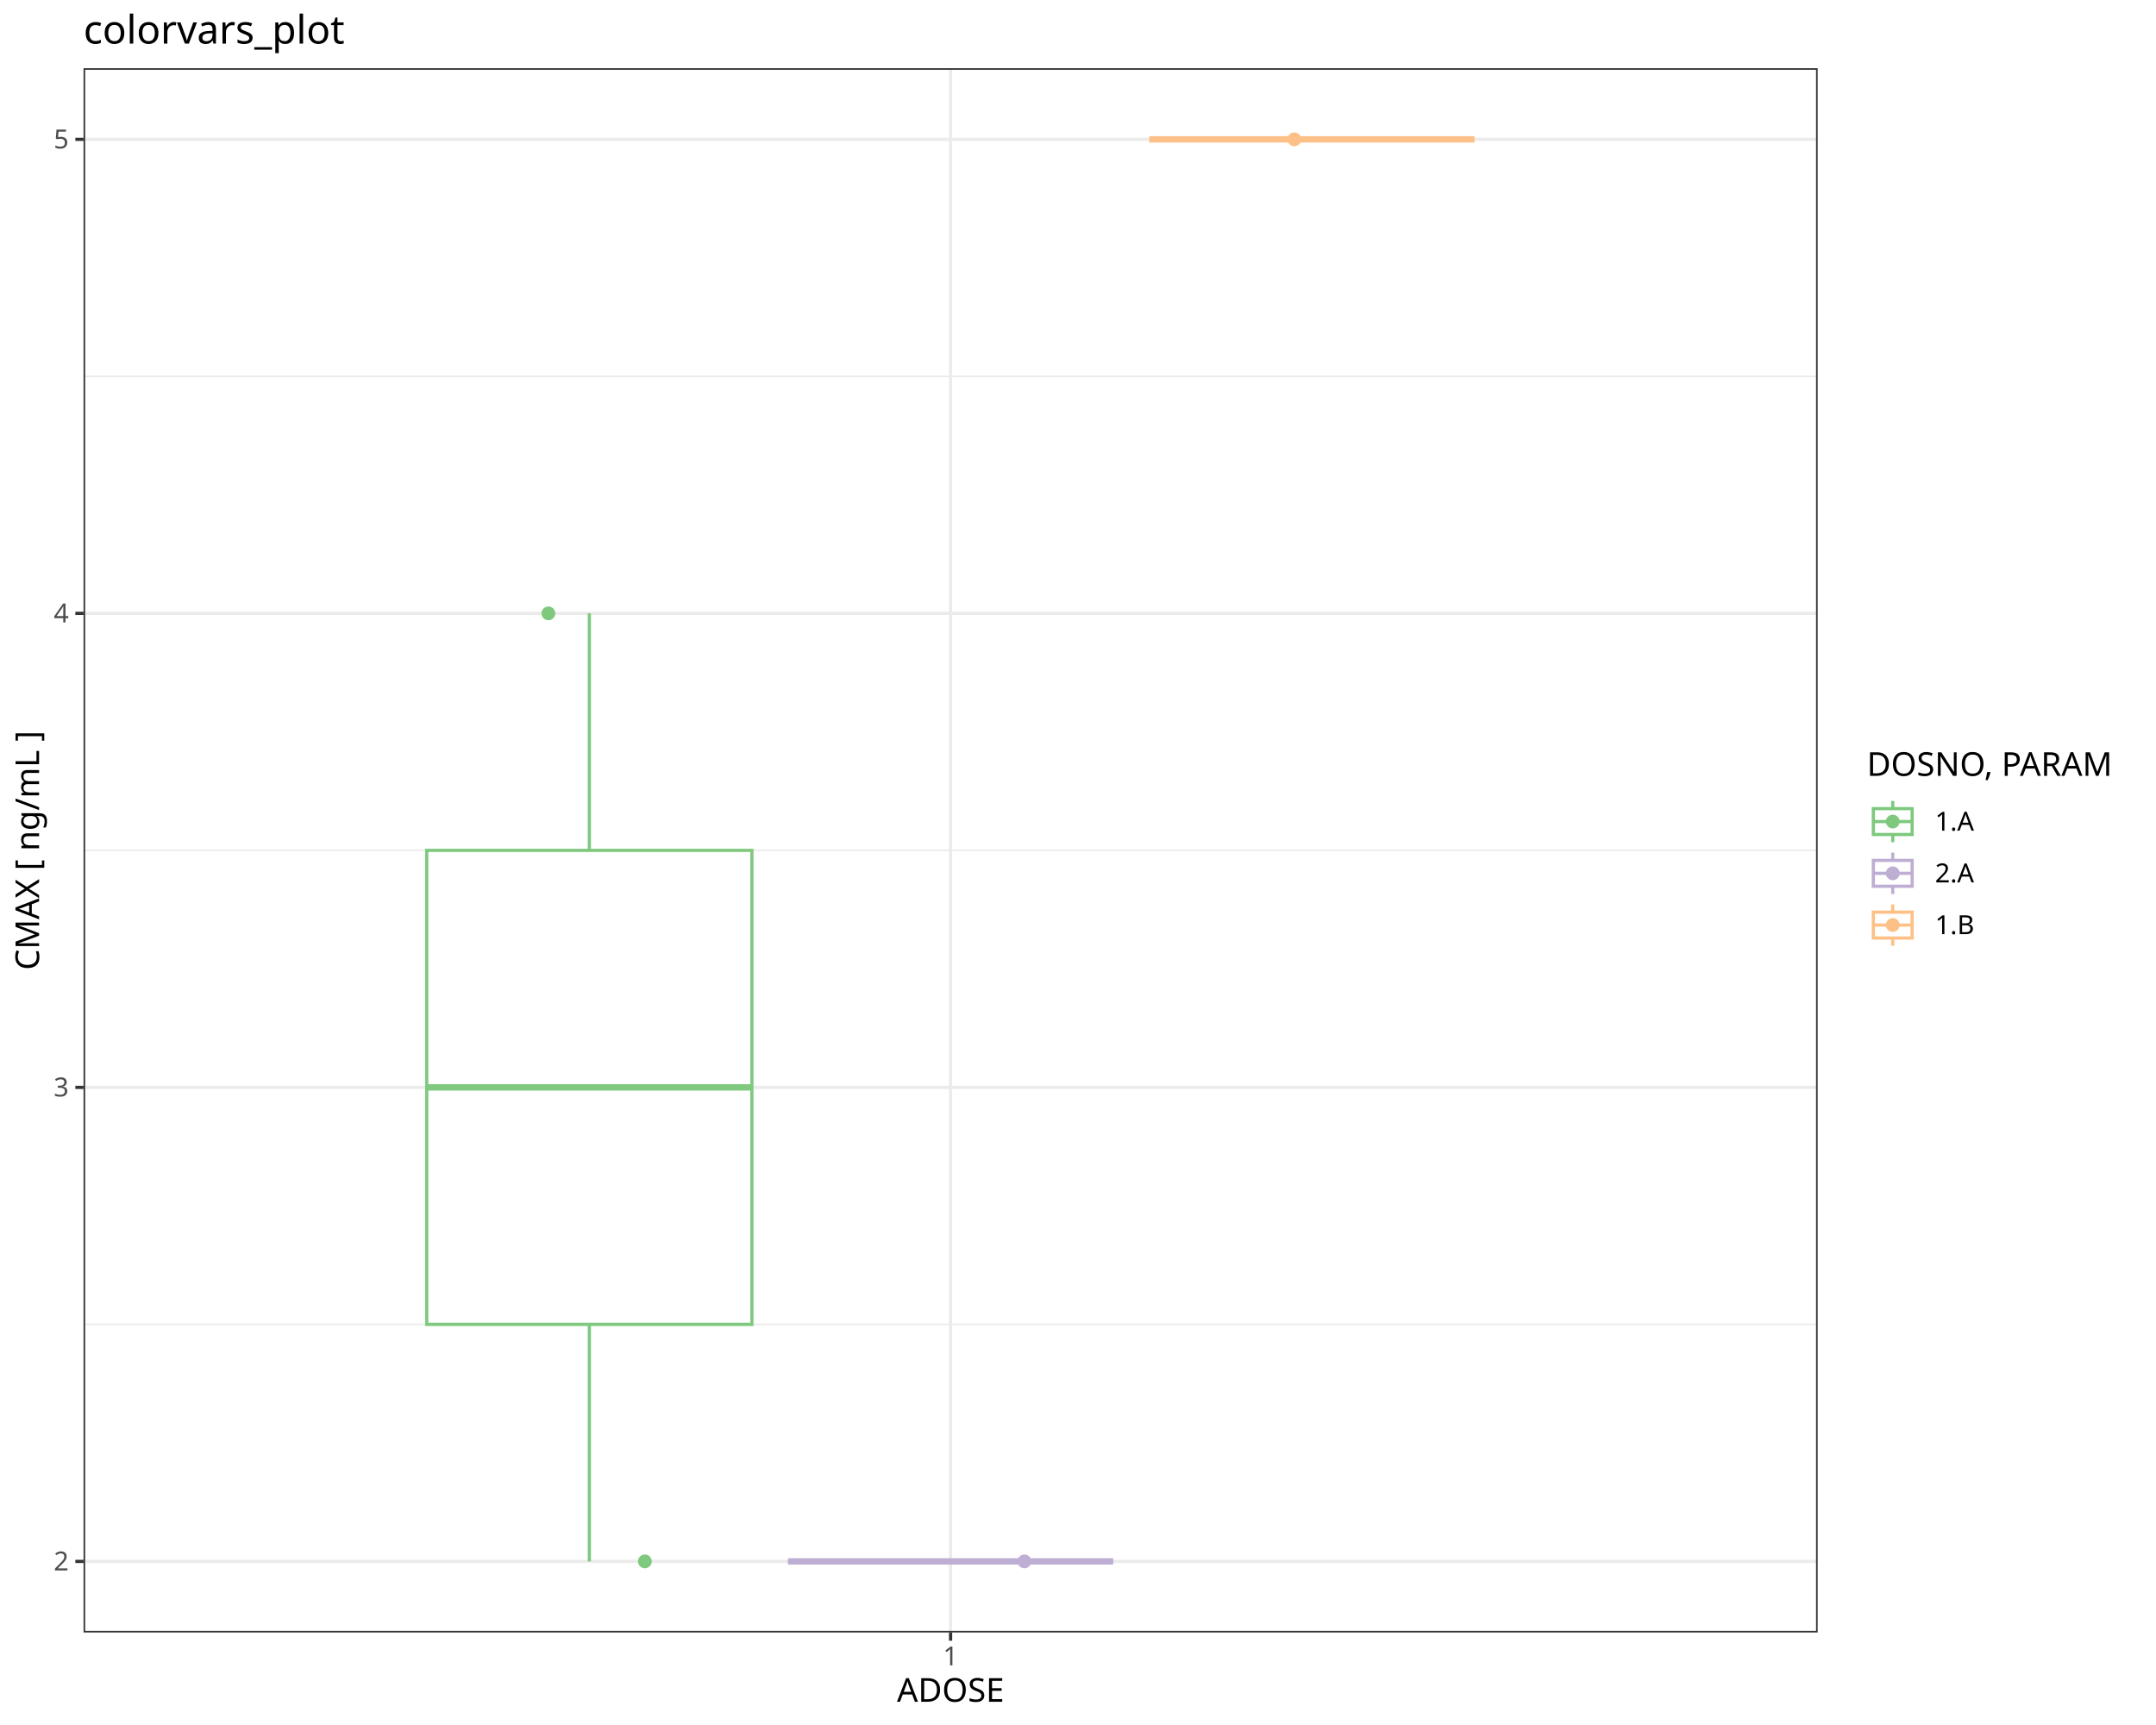
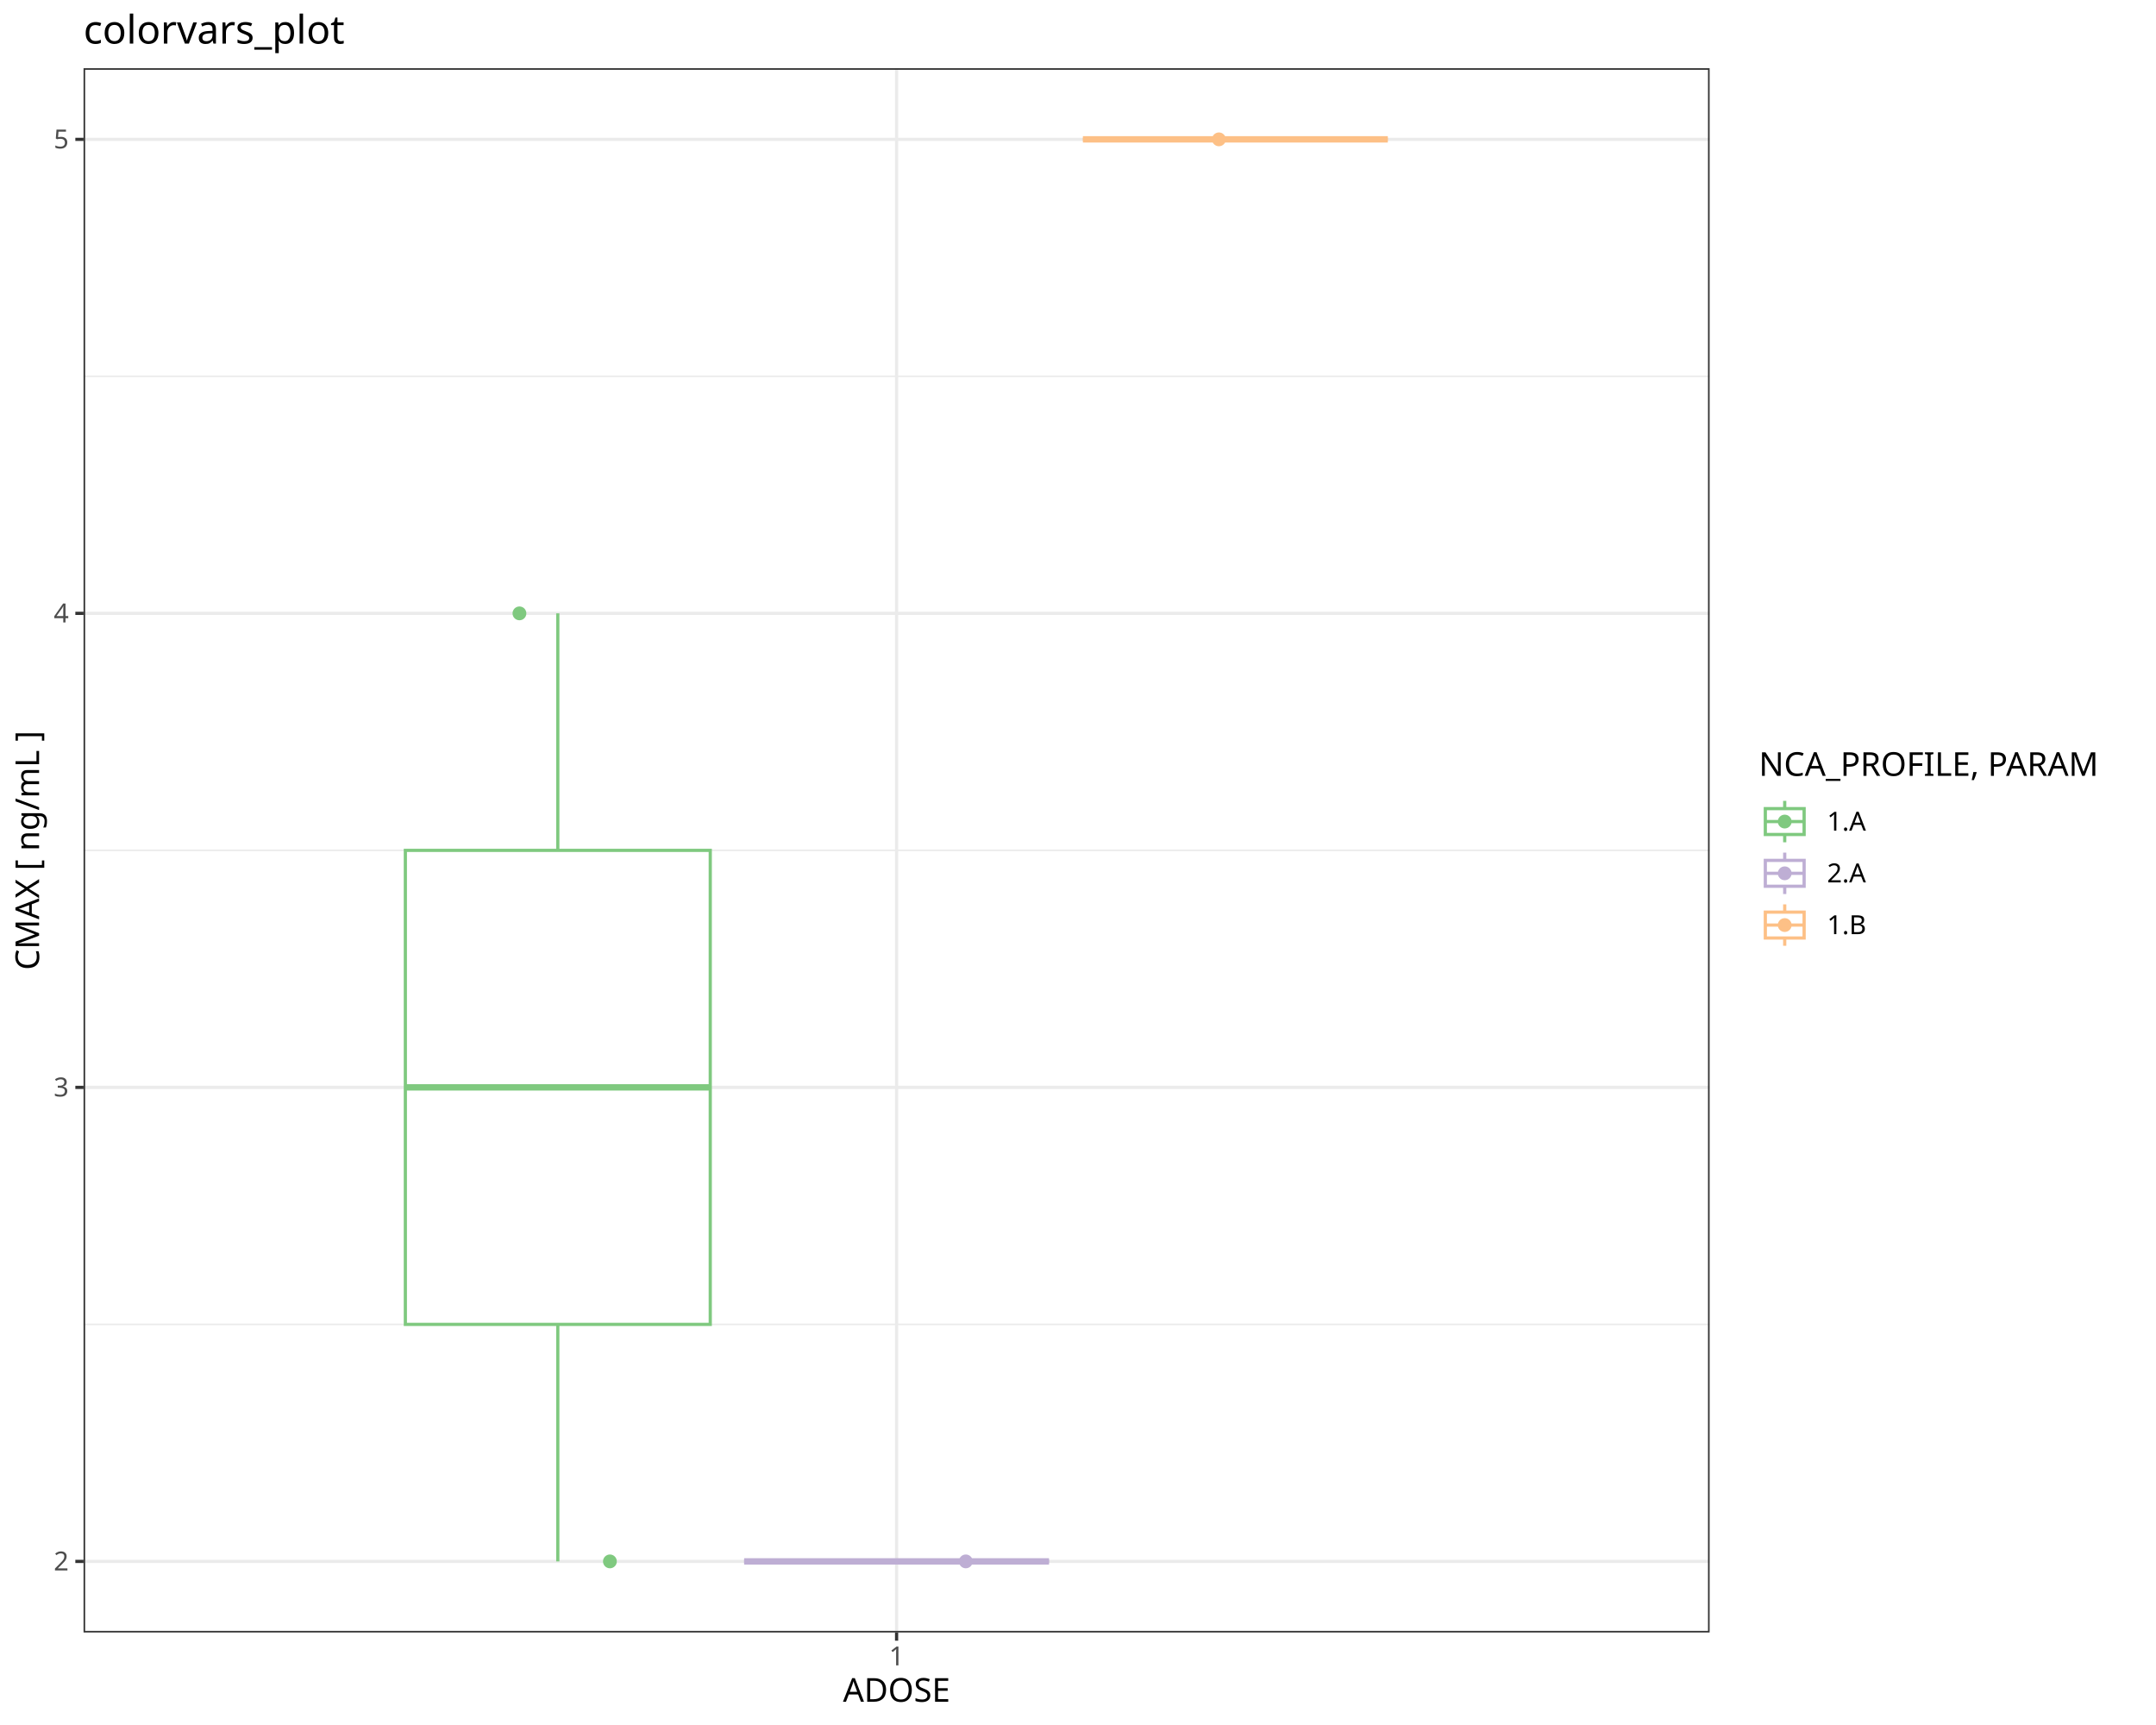
<svg xmlns="http://www.w3.org/2000/svg" class="svglite" data-engine-version="2.0" width="720.00pt" height="576.00pt" viewBox="0 0 720.00 576.00">
  <defs>
    <style type="text/css">
    .svglite line, .svglite polyline, .svglite polygon, .svglite path, .svglite rect, .svglite circle {
      fill: none;
      stroke: #000000;
      stroke-linecap: round;
      stroke-linejoin: round;
      stroke-miterlimit: 10.00;
    }
  </style>
  </defs>
  <rect width="100%" height="100%" style="stroke: none; fill: #FFFFFF;" />
  <defs>
    <clipPath id="cpMC4wMHw3MjAuMDB8MC4wMHw1NzYuMDA=">
      <rect x="0.00" y="0.00" width="720.00" height="576.00" />
    </clipPath>
  </defs>
  <g clip-path="url(#cpMC4wMHw3MjAuMDB8MC4wMHw1NzYuMDA=)">
-     <rect x="-0" y="0.00" width="720.00" height="576.00" style="stroke-width: 1.07; stroke: #FFFFFF; fill: #FFFFFF;" />
+     <rect x="0.00" y="0.00" width="720.00" height="576.00" style="stroke-width: 1.07; stroke: #FFFFFF; fill: #FFFFFF;" />
  </g>
  <defs>
-     <clipPath id="cpMjcuOTB8NjA3LjAxfDIyLjc4fDU0NS4xMQ==">
-       <rect x="27.90" y="22.78" width="579.11" height="522.33" />
+     <clipPath id="cpMjcuOTB8NTcwLjkzfDIyLjc4fDU0NS4xMQ==">
+       <rect x="27.90" y="22.78" width="543.03" height="522.33" />
    </clipPath>
  </defs>
-   <g clip-path="url(#cpMjcuOTB8NjA3LjAxfDIyLjc4fDU0NS4xMQ==)">
-     <rect x="27.90" y="22.78" width="579.11" height="522.33" style="stroke-width: 1.07; stroke: none; fill: #FFFFFF;" />
-     <polyline points="27.90,442.23 607.01,442.23 " style="stroke-width: 0.53; stroke: #EBEBEB; stroke-linecap: butt;" />
-     <polyline points="27.90,283.95 607.01,283.95 " style="stroke-width: 0.53; stroke: #EBEBEB; stroke-linecap: butt;" />
-     <polyline points="27.90,125.67 607.01,125.67 " style="stroke-width: 0.53; stroke: #EBEBEB; stroke-linecap: butt;" />
-     <polyline points="27.90,521.37 607.01,521.37 " style="stroke-width: 1.07; stroke: #EBEBEB; stroke-linecap: butt;" />
-     <polyline points="27.90,363.09 607.01,363.09 " style="stroke-width: 1.07; stroke: #EBEBEB; stroke-linecap: butt;" />
-     <polyline points="27.90,204.81 607.01,204.81 " style="stroke-width: 1.07; stroke: #EBEBEB; stroke-linecap: butt;" />
-     <polyline points="27.90,46.53 607.01,46.53 " style="stroke-width: 1.07; stroke: #EBEBEB; stroke-linecap: butt;" />
-     <polyline points="317.45,545.11 317.45,22.78 " style="stroke-width: 1.07; stroke: #EBEBEB; stroke-linecap: butt;" />
-     <line x1="196.81" y1="283.95" x2="196.81" y2="204.81" style="stroke-width: 1.07; stroke: #7FC97F; stroke-linecap: butt;" />
-     <line x1="196.81" y1="442.23" x2="196.81" y2="521.37" style="stroke-width: 1.07; stroke: #7FC97F; stroke-linecap: butt;" />
-     <polygon points="142.51,283.95 142.51,442.23 251.10,442.23 251.10,283.95 142.51,283.95 " style="stroke-width: 1.07; stroke: #7FC97F; stroke-linecap: butt; stroke-linejoin: miter; fill: #FFFFFF;" />
-     <line x1="142.51" y1="363.09" x2="251.10" y2="363.09" style="stroke-width: 2.13; stroke: #7FC97F; stroke-linecap: butt; stroke-linejoin: miter;" />
-     <line x1="317.45" y1="521.37" x2="317.45" y2="521.37" style="stroke-width: 1.07; stroke: #BEAED4; stroke-linecap: butt;" />
-     <line x1="317.45" y1="521.37" x2="317.45" y2="521.37" style="stroke-width: 1.07; stroke: #BEAED4; stroke-linecap: butt;" />
-     <polygon points="263.16,521.37 263.16,521.37 371.74,521.37 371.74,521.37 263.16,521.37 " style="stroke-width: 1.07; stroke: #BEAED4; stroke-linecap: butt; stroke-linejoin: miter; fill: #FFFFFF;" />
-     <line x1="263.16" y1="521.37" x2="371.74" y2="521.37" style="stroke-width: 2.13; stroke: #BEAED4; stroke-linecap: butt; stroke-linejoin: miter;" />
-     <line x1="438.10" y1="46.53" x2="438.10" y2="46.53" style="stroke-width: 1.07; stroke: #FDC086; stroke-linecap: butt;" />
-     <line x1="438.10" y1="46.53" x2="438.10" y2="46.53" style="stroke-width: 1.07; stroke: #FDC086; stroke-linecap: butt;" />
-     <polygon points="383.81,46.53 383.81,46.53 492.39,46.53 492.39,46.53 383.81,46.53 " style="stroke-width: 1.07; stroke: #FDC086; stroke-linecap: butt; stroke-linejoin: miter; fill: #FFFFFF;" />
-     <line x1="383.81" y1="46.53" x2="492.39" y2="46.53" style="stroke-width: 2.13; stroke: #FDC086; stroke-linecap: butt; stroke-linejoin: miter;" />
-     <circle cx="183.14" cy="204.81" r="1.95" style="stroke-width: 0.71; stroke: #7FC97F; fill: #7FC97F;" />
-     <circle cx="215.36" cy="521.37" r="1.95" style="stroke-width: 0.71; stroke: #7FC97F; fill: #7FC97F;" />
-     <circle cx="432.24" cy="46.53" r="1.95" style="stroke-width: 0.71; stroke: #FDC086; fill: #FDC086;" />
-     <circle cx="342.10" cy="521.37" r="1.95" style="stroke-width: 0.71; stroke: #BEAED4; fill: #BEAED4;" />
-     <rect x="27.90" y="22.78" width="579.11" height="522.33" style="stroke-width: 1.07; stroke: #333333;" />
+   <g clip-path="url(#cpMjcuOTB8NTcwLjkzfDIyLjc4fDU0NS4xMQ==)">
+     <rect x="27.90" y="22.78" width="543.03" height="522.33" style="stroke-width: 1.07; stroke: none; fill: #FFFFFF;" />
+     <polyline points="27.90,442.23 570.93,442.23 " style="stroke-width: 0.53; stroke: #EBEBEB; stroke-linecap: butt;" />
+     <polyline points="27.90,283.95 570.93,283.95 " style="stroke-width: 0.53; stroke: #EBEBEB; stroke-linecap: butt;" />
+     <polyline points="27.90,125.67 570.93,125.67 " style="stroke-width: 0.53; stroke: #EBEBEB; stroke-linecap: butt;" />
+     <polyline points="27.90,521.37 570.93,521.37 " style="stroke-width: 1.07; stroke: #EBEBEB; stroke-linecap: butt;" />
+     <polyline points="27.90,363.09 570.93,363.09 " style="stroke-width: 1.07; stroke: #EBEBEB; stroke-linecap: butt;" />
+     <polyline points="27.90,204.81 570.93,204.81 " style="stroke-width: 1.07; stroke: #EBEBEB; stroke-linecap: butt;" />
+     <polyline points="27.90,46.53 570.93,46.53 " style="stroke-width: 1.07; stroke: #EBEBEB; stroke-linecap: butt;" />
+     <polyline points="299.42,545.11 299.42,22.78 " style="stroke-width: 1.07; stroke: #EBEBEB; stroke-linecap: butt;" />
+     <line x1="186.28" y1="283.95" x2="186.28" y2="204.81" style="stroke-width: 1.07; stroke: #7FC97F; stroke-linecap: butt;" />
+     <line x1="186.28" y1="442.23" x2="186.28" y2="521.37" style="stroke-width: 1.07; stroke: #7FC97F; stroke-linecap: butt;" />
+     <polygon points="135.37,283.95 135.37,442.23 237.19,442.23 237.19,283.95 135.37,283.95 " style="stroke-width: 1.07; stroke: #7FC97F; stroke-linecap: butt; stroke-linejoin: miter; fill: #FFFFFF;" />
+     <line x1="135.37" y1="363.09" x2="237.19" y2="363.09" style="stroke-width: 2.13; stroke: #7FC97F; stroke-linecap: butt; stroke-linejoin: miter;" />
+     <line x1="299.42" y1="521.37" x2="299.42" y2="521.37" style="stroke-width: 1.07; stroke: #BEAED4; stroke-linecap: butt;" />
+     <line x1="299.42" y1="521.37" x2="299.42" y2="521.37" style="stroke-width: 1.07; stroke: #BEAED4; stroke-linecap: butt;" />
+     <polygon points="248.51,521.37 248.51,521.37 350.32,521.37 350.32,521.37 248.51,521.37 " style="stroke-width: 1.07; stroke: #BEAED4; stroke-linecap: butt; stroke-linejoin: miter; fill: #FFFFFF;" />
+     <line x1="248.51" y1="521.37" x2="350.32" y2="521.37" style="stroke-width: 2.13; stroke: #BEAED4; stroke-linecap: butt; stroke-linejoin: miter;" />
+     <line x1="412.55" y1="46.53" x2="412.55" y2="46.53" style="stroke-width: 1.07; stroke: #FDC086; stroke-linecap: butt;" />
+     <line x1="412.55" y1="46.53" x2="412.55" y2="46.53" style="stroke-width: 1.07; stroke: #FDC086; stroke-linecap: butt;" />
+     <polygon points="361.64,46.53 361.64,46.53 463.46,46.53 463.46,46.53 361.64,46.53 " style="stroke-width: 1.07; stroke: #FDC086; stroke-linecap: butt; stroke-linejoin: miter; fill: #FFFFFF;" />
+     <line x1="361.64" y1="46.53" x2="463.46" y2="46.53" style="stroke-width: 2.13; stroke: #FDC086; stroke-linecap: butt; stroke-linejoin: miter;" />
+     <circle cx="173.47" cy="204.81" r="1.95" style="stroke-width: 0.71; stroke: #7FC97F; fill: #7FC97F;" />
+     <circle cx="203.68" cy="521.37" r="1.95" style="stroke-width: 0.71; stroke: #7FC97F; fill: #7FC97F;" />
+     <circle cx="407.06" cy="46.53" r="1.95" style="stroke-width: 0.71; stroke: #FDC086; fill: #FDC086;" />
+     <circle cx="322.53" cy="521.37" r="1.95" style="stroke-width: 0.71; stroke: #BEAED4; fill: #BEAED4;" />
+     <rect x="27.90" y="22.78" width="543.03" height="522.33" style="stroke-width: 1.07; stroke: #333333;" />
  </g>
  <g clip-path="url(#cpMC4wMHw3MjAuMDB8MC4wMHw1NzYuMDA=)">
    <text x="22.97" y="524.40" text-anchor="end" style="font-size: 8.80px; fill: #4D4D4D; font-family: sans;" textLength="4.89px" lengthAdjust="spacingAndGlyphs">2</text>
    <text x="22.97" y="366.12" text-anchor="end" style="font-size: 8.80px; fill: #4D4D4D; font-family: sans;" textLength="4.89px" lengthAdjust="spacingAndGlyphs">3</text>
    <text x="22.97" y="207.84" text-anchor="end" style="font-size: 8.80px; fill: #4D4D4D; font-family: sans;" textLength="4.89px" lengthAdjust="spacingAndGlyphs">4</text>
    <text x="22.97" y="49.55" text-anchor="end" style="font-size: 8.80px; fill: #4D4D4D; font-family: sans;" textLength="4.89px" lengthAdjust="spacingAndGlyphs">5</text>
    <polyline points="25.16,521.37 27.90,521.37 " style="stroke-width: 1.07; stroke: #333333; stroke-linecap: butt;" />
    <polyline points="25.16,363.09 27.90,363.09 " style="stroke-width: 1.07; stroke: #333333; stroke-linecap: butt;" />
    <polyline points="25.16,204.81 27.90,204.81 " style="stroke-width: 1.07; stroke: #333333; stroke-linecap: butt;" />
    <polyline points="25.16,46.53 27.90,46.53 " style="stroke-width: 1.07; stroke: #333333; stroke-linecap: butt;" />
-     <polyline points="317.45,547.85 317.45,545.11 " style="stroke-width: 1.07; stroke: #333333; stroke-linecap: butt;" />
-     <text x="317.45" y="556.10" text-anchor="middle" style="font-size: 8.80px; fill: #4D4D4D; font-family: sans;" textLength="4.89px" lengthAdjust="spacingAndGlyphs">1</text>
-     <text x="317.45" y="568.24" text-anchor="middle" style="font-size: 11.00px; font-family: sans;" textLength="38.52px" lengthAdjust="spacingAndGlyphs">ADOSE</text>
+     <polyline points="299.42,547.85 299.42,545.11 " style="stroke-width: 1.07; stroke: #333333; stroke-linecap: butt;" />
+     <text x="299.42" y="556.10" text-anchor="middle" style="font-size: 8.80px; fill: #4D4D4D; font-family: sans;" textLength="4.89px" lengthAdjust="spacingAndGlyphs">1</text>
+     <text x="299.42" y="568.24" text-anchor="middle" style="font-size: 11.00px; font-family: sans;" textLength="38.52px" lengthAdjust="spacingAndGlyphs">ADOSE</text>
    <text transform="translate(13.05,283.95) rotate(-90)" text-anchor="middle" style="font-size: 11.00px; font-family: sans;" textLength="80.70px" lengthAdjust="spacingAndGlyphs">CMAX  [ ng/mL ]</text>
-     <rect x="617.97" y="244.88" width="96.55" height="78.13" style="stroke-width: 1.07; stroke: none; fill: #FFFFFF;" />
-     <text x="623.45" y="259.07" style="font-size: 11.00px; font-family: sans;" textLength="85.60px" lengthAdjust="spacingAndGlyphs">DOSNO, PARAM</text>
-     <rect x="623.45" y="265.69" width="17.28" height="17.28" style="stroke-width: 1.07; stroke: none; fill: #FFFFFF;" />
-     <polyline points="632.09,281.25 632.09,278.65 " style="stroke-width: 1.07; stroke: #7FC97F; stroke-linecap: butt; stroke-linejoin: miter;" />
-     <polyline points="632.09,270.01 632.09,267.42 " style="stroke-width: 1.07; stroke: #7FC97F; stroke-linecap: butt; stroke-linejoin: miter;" />
-     <rect x="625.61" y="270.01" width="12.96" height="8.64" style="stroke-width: 1.07; stroke: #7FC97F; stroke-linecap: butt; stroke-linejoin: miter; fill: #FFFFFF;" />
-     <polyline points="625.61,274.33 638.57,274.33 " style="stroke-width: 1.07; stroke: #7FC97F; stroke-linecap: butt; stroke-linejoin: miter;" />
-     <circle cx="632.09" cy="274.33" r="1.95" style="stroke-width: 0.71; stroke: #7FC97F; fill: #7FC97F;" />
-     <rect x="623.45" y="282.97" width="17.28" height="17.28" style="stroke-width: 1.07; stroke: none; fill: #FFFFFF;" />
-     <polyline points="632.09,298.53 632.09,295.93 " style="stroke-width: 1.07; stroke: #BEAED4; stroke-linecap: butt; stroke-linejoin: miter;" />
-     <polyline points="632.09,287.29 632.09,284.70 " style="stroke-width: 1.07; stroke: #BEAED4; stroke-linecap: butt; stroke-linejoin: miter;" />
-     <rect x="625.61" y="287.29" width="12.96" height="8.64" style="stroke-width: 1.07; stroke: #BEAED4; stroke-linecap: butt; stroke-linejoin: miter; fill: #FFFFFF;" />
-     <polyline points="625.61,291.61 638.57,291.61 " style="stroke-width: 1.07; stroke: #BEAED4; stroke-linecap: butt; stroke-linejoin: miter;" />
-     <circle cx="632.09" cy="291.61" r="1.95" style="stroke-width: 0.71; stroke: #BEAED4; fill: #BEAED4;" />
-     <rect x="623.45" y="300.25" width="17.28" height="17.28" style="stroke-width: 1.07; stroke: none; fill: #FFFFFF;" />
-     <polyline points="632.09,315.81 632.09,313.21 " style="stroke-width: 1.07; stroke: #FDC086; stroke-linecap: butt; stroke-linejoin: miter;" />
-     <polyline points="632.09,304.57 632.09,301.98 " style="stroke-width: 1.07; stroke: #FDC086; stroke-linecap: butt; stroke-linejoin: miter;" />
-     <rect x="625.61" y="304.57" width="12.96" height="8.64" style="stroke-width: 1.07; stroke: #FDC086; stroke-linecap: butt; stroke-linejoin: miter; fill: #FFFFFF;" />
-     <polyline points="625.61,308.89 638.57,308.89 " style="stroke-width: 1.07; stroke: #FDC086; stroke-linecap: butt; stroke-linejoin: miter;" />
-     <circle cx="632.09" cy="308.89" r="1.95" style="stroke-width: 0.71; stroke: #FDC086; fill: #FDC086;" />
-     <text x="646.21" y="277.36" style="font-size: 8.80px; font-family: sans;" textLength="13.21px" lengthAdjust="spacingAndGlyphs">1.A</text>
-     <text x="646.21" y="294.64" style="font-size: 8.80px; font-family: sans;" textLength="13.21px" lengthAdjust="spacingAndGlyphs">2.A</text>
-     <text x="646.21" y="311.92" style="font-size: 8.80px; font-family: sans;" textLength="13.21px" lengthAdjust="spacingAndGlyphs">1.B</text>
+     <rect x="581.89" y="244.88" width="132.63" height="78.13" style="stroke-width: 1.07; stroke: none; fill: #FFFFFF;" />
+     <text x="587.37" y="259.07" style="font-size: 11.00px; font-family: sans;" textLength="121.67px" lengthAdjust="spacingAndGlyphs">NCA_PROFILE, PARAM</text>
+     <rect x="587.37" y="265.69" width="17.28" height="17.28" style="stroke-width: 1.07; stroke: none; fill: #FFFFFF;" />
+     <polyline points="596.01,281.25 596.01,278.65 " style="stroke-width: 1.07; stroke: #7FC97F; stroke-linecap: butt; stroke-linejoin: miter;" />
+     <polyline points="596.01,270.01 596.01,267.42 " style="stroke-width: 1.07; stroke: #7FC97F; stroke-linecap: butt; stroke-linejoin: miter;" />
+     <rect x="589.53" y="270.01" width="12.96" height="8.64" style="stroke-width: 1.07; stroke: #7FC97F; stroke-linecap: butt; stroke-linejoin: miter; fill: #FFFFFF;" />
+     <polyline points="589.53,274.33 602.49,274.33 " style="stroke-width: 1.07; stroke: #7FC97F; stroke-linecap: butt; stroke-linejoin: miter;" />
+     <circle cx="596.01" cy="274.33" r="1.95" style="stroke-width: 0.71; stroke: #7FC97F; fill: #7FC97F;" />
+     <rect x="587.37" y="282.97" width="17.28" height="17.28" style="stroke-width: 1.07; stroke: none; fill: #FFFFFF;" />
+     <polyline points="596.01,298.53 596.01,295.93 " style="stroke-width: 1.07; stroke: #BEAED4; stroke-linecap: butt; stroke-linejoin: miter;" />
+     <polyline points="596.01,287.29 596.01,284.70 " style="stroke-width: 1.07; stroke: #BEAED4; stroke-linecap: butt; stroke-linejoin: miter;" />
+     <rect x="589.53" y="287.29" width="12.96" height="8.64" style="stroke-width: 1.07; stroke: #BEAED4; stroke-linecap: butt; stroke-linejoin: miter; fill: #FFFFFF;" />
+     <polyline points="589.53,291.61 602.49,291.61 " style="stroke-width: 1.07; stroke: #BEAED4; stroke-linecap: butt; stroke-linejoin: miter;" />
+     <circle cx="596.01" cy="291.61" r="1.95" style="stroke-width: 0.71; stroke: #BEAED4; fill: #BEAED4;" />
+     <rect x="587.37" y="300.25" width="17.28" height="17.28" style="stroke-width: 1.07; stroke: none; fill: #FFFFFF;" />
+     <polyline points="596.01,315.81 596.01,313.21 " style="stroke-width: 1.07; stroke: #FDC086; stroke-linecap: butt; stroke-linejoin: miter;" />
+     <polyline points="596.01,304.57 596.01,301.98 " style="stroke-width: 1.07; stroke: #FDC086; stroke-linecap: butt; stroke-linejoin: miter;" />
+     <rect x="589.53" y="304.57" width="12.96" height="8.64" style="stroke-width: 1.07; stroke: #FDC086; stroke-linecap: butt; stroke-linejoin: miter; fill: #FFFFFF;" />
+     <polyline points="589.53,308.89 602.49,308.89 " style="stroke-width: 1.07; stroke: #FDC086; stroke-linecap: butt; stroke-linejoin: miter;" />
+     <circle cx="596.01" cy="308.89" r="1.95" style="stroke-width: 0.71; stroke: #FDC086; fill: #FDC086;" />
+     <text x="610.13" y="277.36" style="font-size: 8.80px; font-family: sans;" textLength="13.21px" lengthAdjust="spacingAndGlyphs">1.A</text>
+     <text x="610.13" y="294.64" style="font-size: 8.80px; font-family: sans;" textLength="13.21px" lengthAdjust="spacingAndGlyphs">2.A</text>
+     <text x="610.13" y="311.92" style="font-size: 8.80px; font-family: sans;" textLength="13.21px" lengthAdjust="spacingAndGlyphs">1.B</text>
    <text x="27.90" y="14.56" style="font-size: 13.20px; font-family: sans;" textLength="82.19px" lengthAdjust="spacingAndGlyphs">colorvars_plot</text>
  </g>
</svg>
